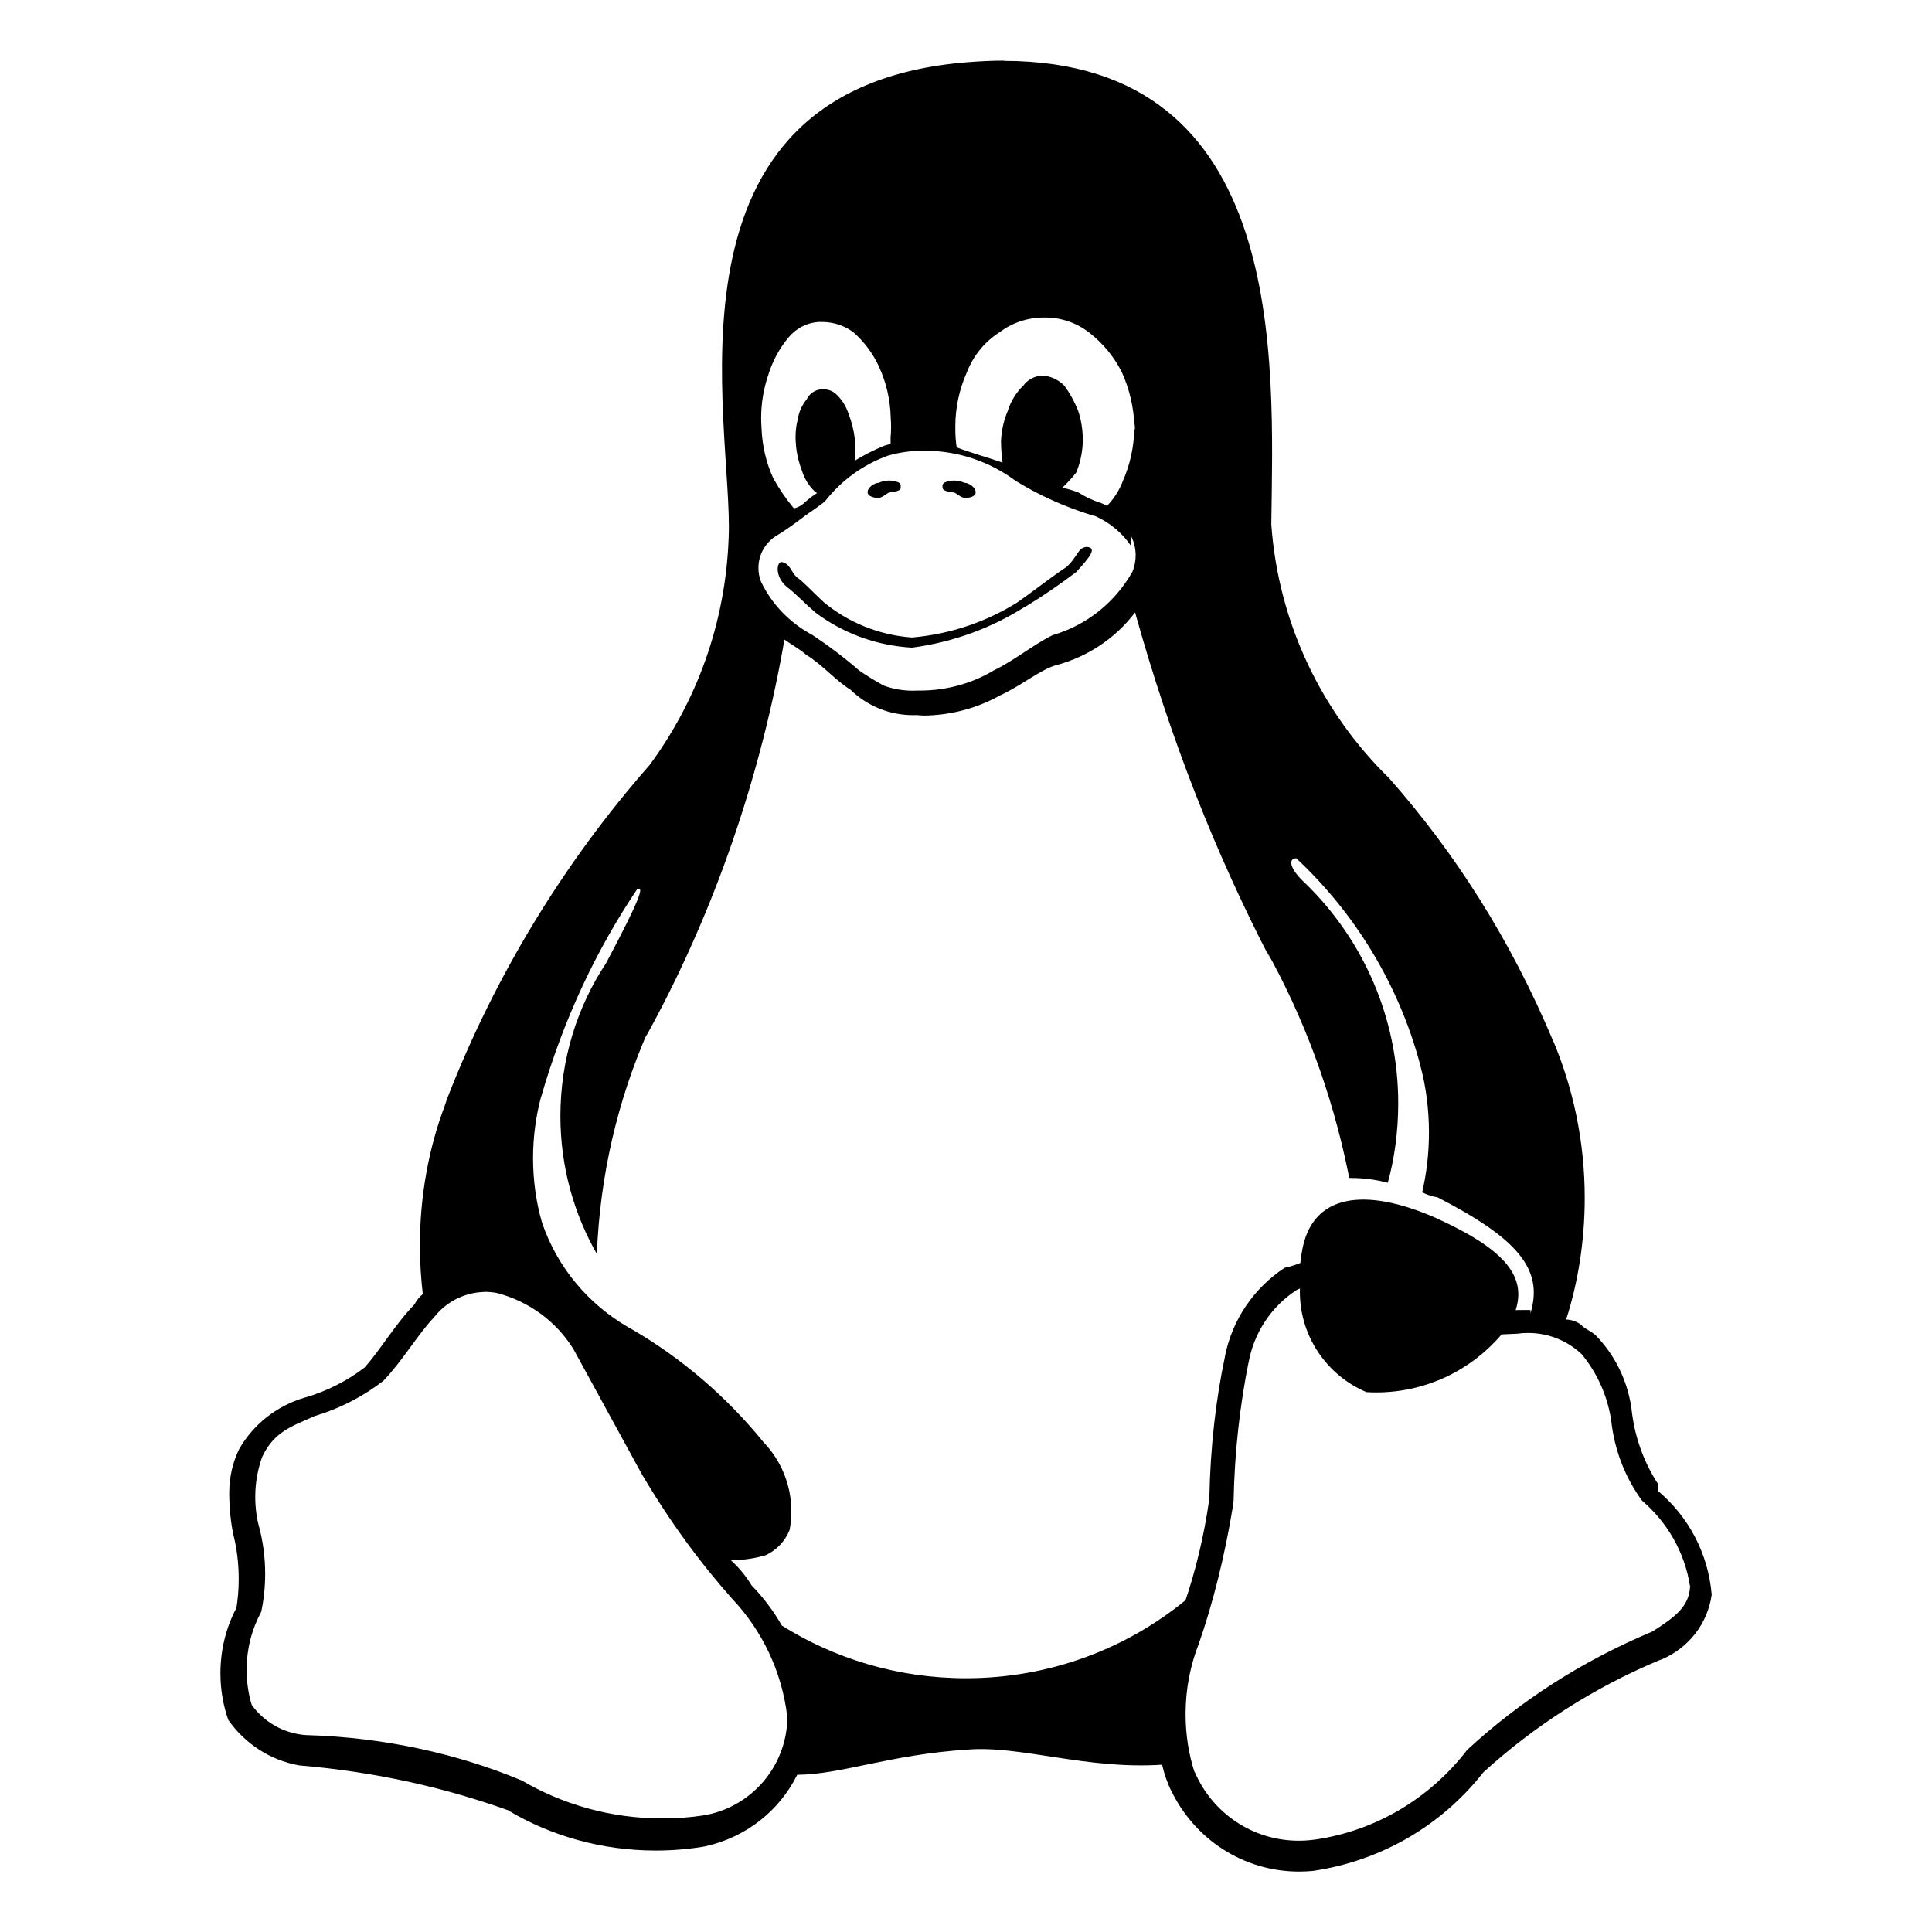
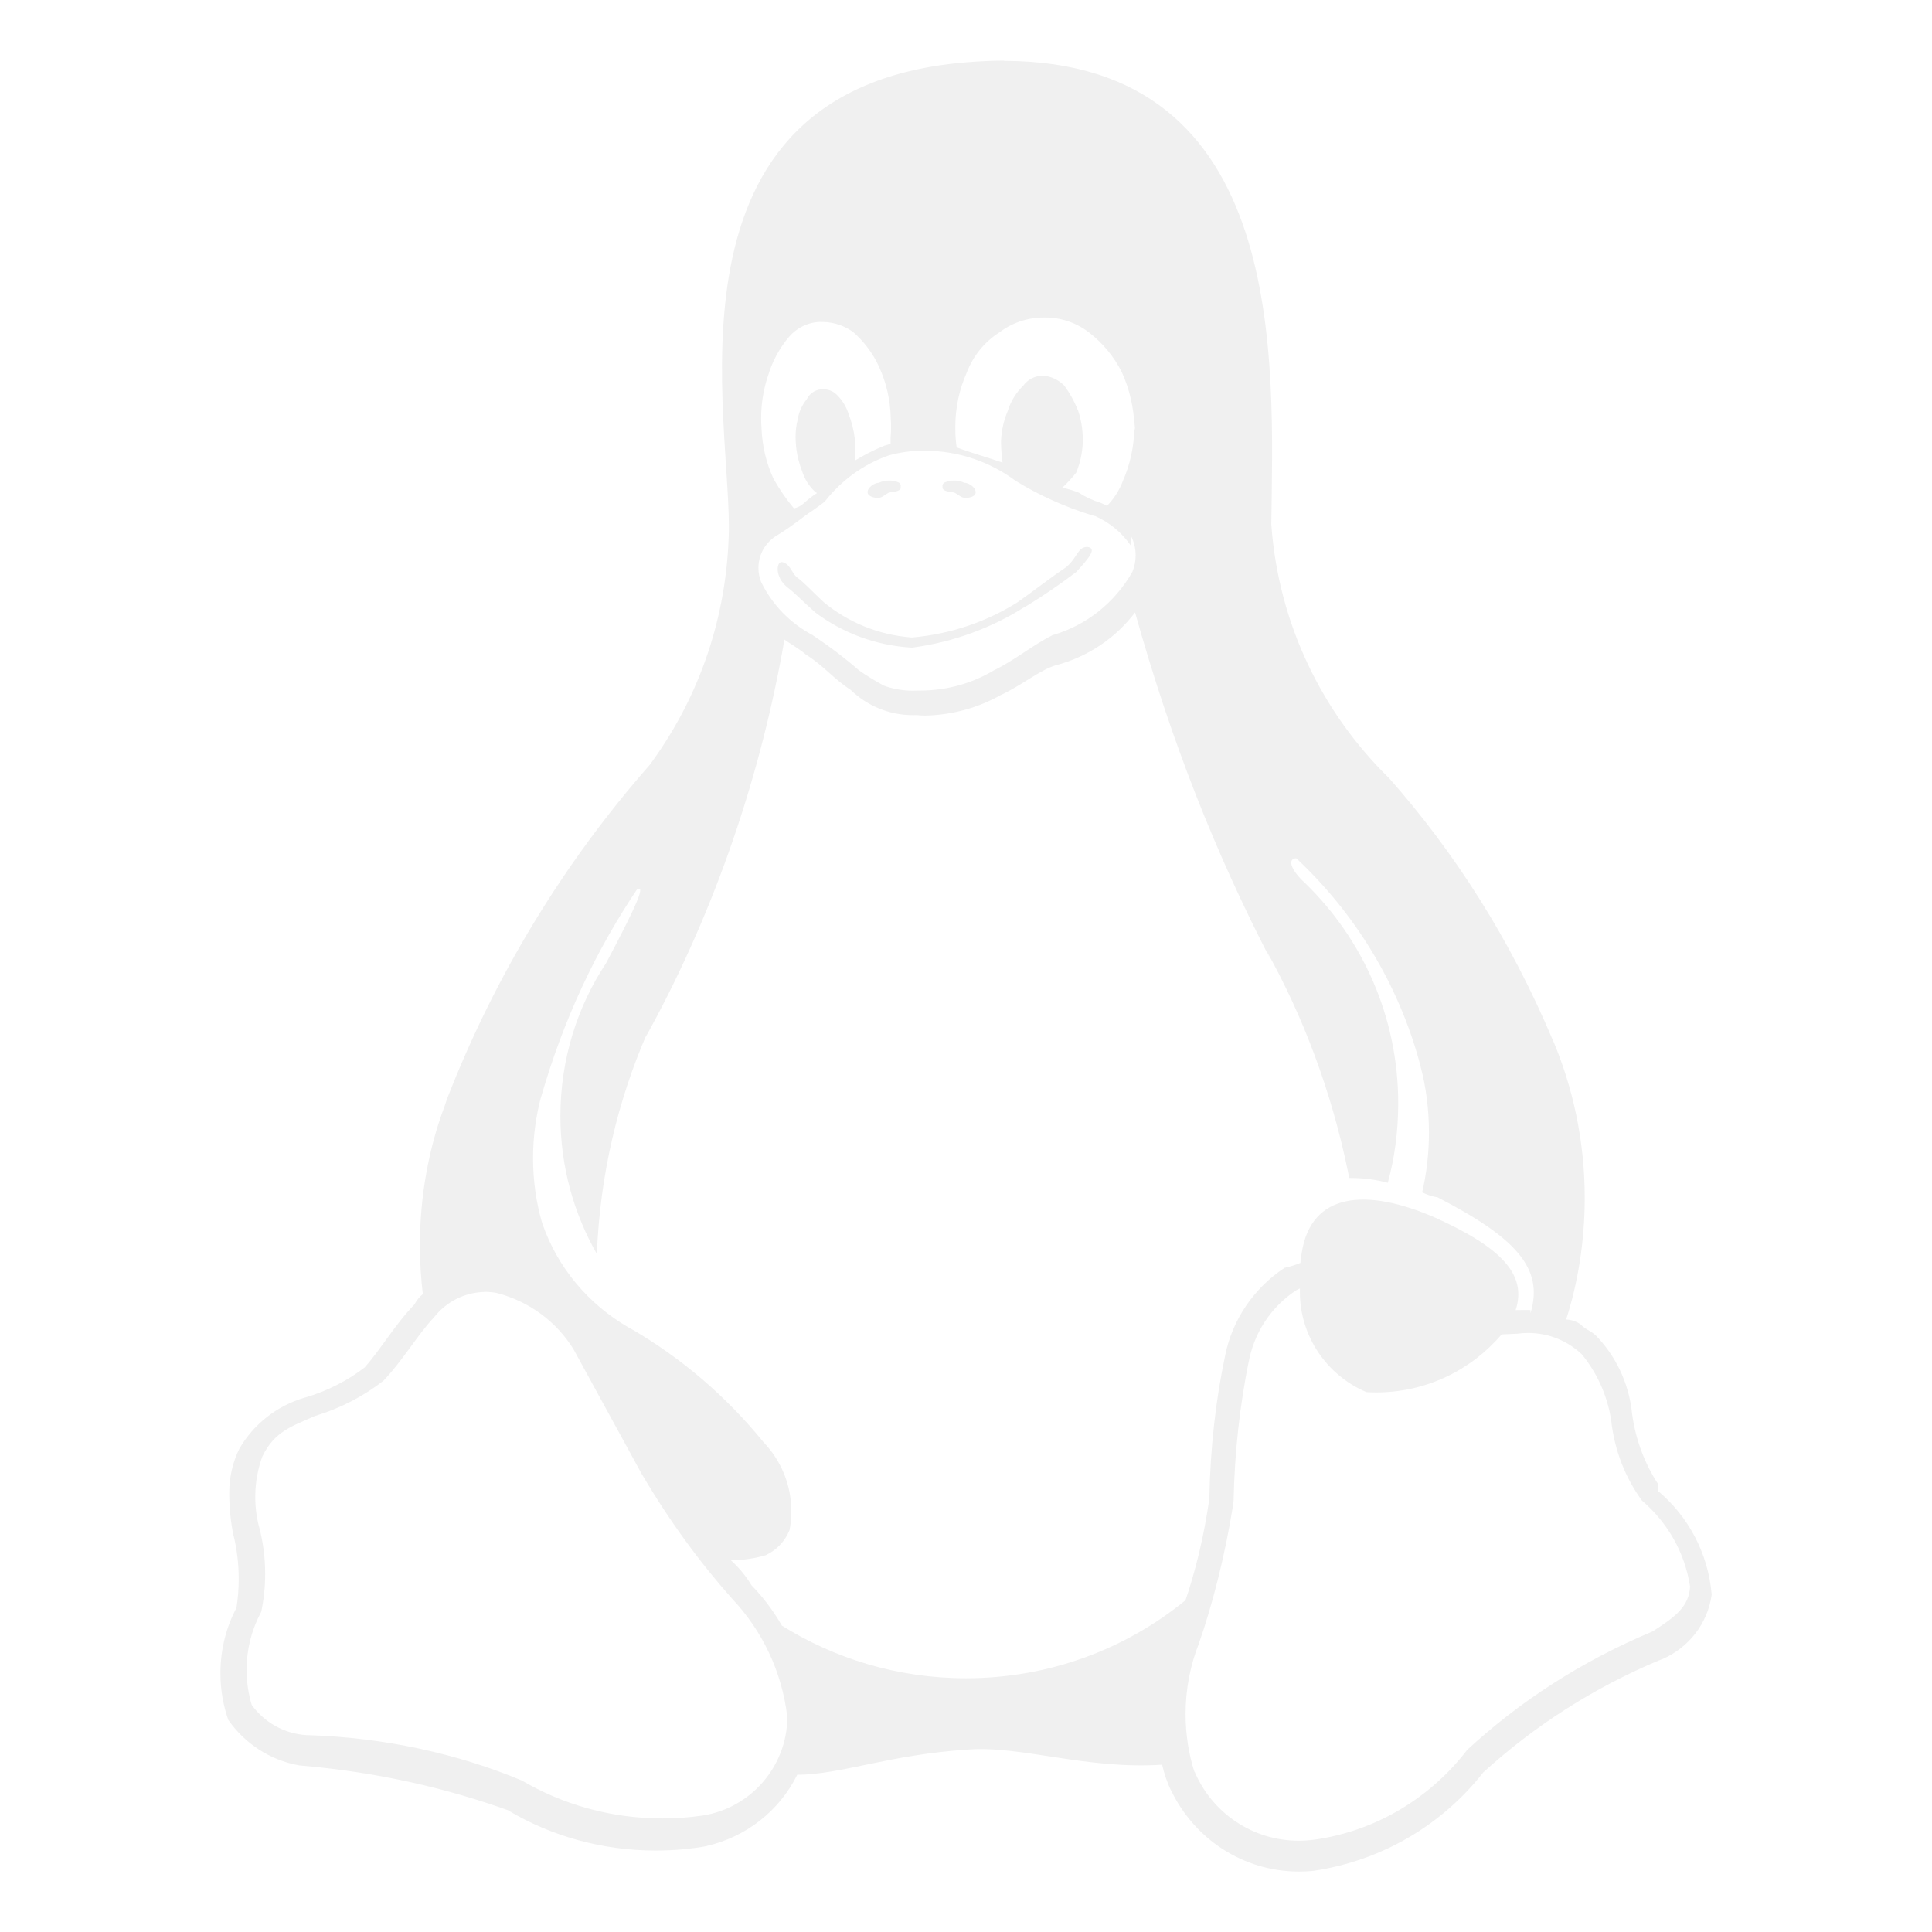
- <svg xmlns="http://www.w3.org/2000/svg" fill="#000000" width="800px" height="800px" viewBox="0 0 32 32" version="1.1">
+ <svg xmlns="http://www.w3.org/2000/svg" fill="#f0f0f0" width="800px" height="800px" viewBox="0 0 32 32" version="1.1">
  <path d="M14.923 8.080c-0.025 0.072-0.141 0.061-0.207 0.082-0.059 0.031-0.107 0.085-0.175 0.085-0.062 0-0.162-0.025-0.17-0.085-0.012-0.082 0.11-0.166 0.187-0.166 0.050-0.024 0.108-0.037 0.169-0.037 0.056 0 0.109 0.011 0.157 0.032l-0.003-0.001c0.022 0.009 0.038 0.030 0.038 0.055 0 0.003-0 0.005-0.001 0.008l0-0v0.025h0.004zM15.611 8.080v-0.027c-0.008-0.025 0.016-0.052 0.036-0.062 0.046-0.020 0.1-0.032 0.157-0.032 0.061 0 0.119 0.014 0.17 0.038l-0.002-0.001c0.079 0 0.2 0.084 0.187 0.169-0.007 0.061-0.106 0.082-0.169 0.082-0.069 0-0.115-0.054-0.176-0.085-0.065-0.023-0.182-0.010-0.204-0.081zM16.963 10.058c-0.532 0.337-1.161 0.574-1.835 0.666l-0.024 0.003c-0.606-0.035-1.157-0.248-1.607-0.588l0.007 0.005c-0.192-0.167-0.35-0.335-0.466-0.419-0.205-0.167-0.18-0.416-0.092-0.416 0.136 0.020 0.161 0.167 0.249 0.25 0.12 0.082 0.269 0.25 0.45 0.416 0.397 0.328 0.899 0.541 1.45 0.583l0.009 0.001c0.654-0.057 1.249-0.267 1.763-0.592l-0.016 0.010c0.244-0.169 0.556-0.417 0.81-0.584 0.195-0.17 0.186-0.334 0.349-0.334 0.16 0.020 0.043 0.167-0.184 0.415-0.246 0.188-0.527 0.381-0.818 0.56l-0.044 0.025zM8.017 21.397h0.012c0.069 0 0.137 0.007 0.203 0.019l-0.007-0.001c0.544 0.14 0.992 0.478 1.273 0.931l0.005 0.009 1.137 2.079 0.004 0.004c0.457 0.773 0.948 1.442 1.497 2.059l-0.011-0.013c0.49 0.52 0.82 1.196 0.909 1.946l0.002 0.016v0.008c-0.012 0.817-0.613 1.491-1.396 1.616l-0.009 0.001c-0.2 0.031-0.432 0.048-0.667 0.048-0.857 0-1.659-0.233-2.347-0.64l0.021 0.012c-1.053-0.441-2.275-0.714-3.555-0.752l-0.015-0c-0.372-0.025-0.696-0.215-0.901-0.496l-0.002-0.003c-0.054-0.174-0.085-0.374-0.085-0.582 0-0.35 0.088-0.679 0.244-0.966l-0.005 0.011v-0.005l0.003-0.004c0.041-0.188 0.065-0.405 0.065-0.627 0-0.274-0.036-0.539-0.104-0.791l0.005 0.021c-0.041-0.15-0.065-0.323-0.065-0.502 0-0.242 0.043-0.473 0.123-0.687l-0.004 0.014c0.2-0.417 0.495-0.5 0.862-0.666 0.438-0.133 0.819-0.334 1.151-0.593l-0.008 0.006h0.002v-0.003c0.32-0.335 0.556-0.751 0.835-1.047 0.195-0.249 0.492-0.41 0.827-0.42l0.002-0zM21.531 21.336c-0.001 0.017-0.001 0.038-0.001 0.059 0 0.743 0.449 1.381 1.091 1.658l0.012 0.005c0.048 0.003 0.104 0.005 0.16 0.005 0.831 0 1.575-0.371 2.075-0.957l0.003-0.004 0.264-0.012c0.053-0.008 0.114-0.012 0.176-0.012 0.341 0 0.652 0.132 0.883 0.348l-0.001-0.001 0.004 0.004c0.249 0.301 0.422 0.673 0.487 1.082l0.002 0.013c0.055 0.505 0.238 0.96 0.517 1.34l-0.005-0.008c0.416 0.356 0.705 0.85 0.793 1.411l0.002 0.013 0.004-0.009v0.022l-0.004-0.015c-0.019 0.327-0.231 0.495-0.622 0.744-1.184 0.497-2.201 1.158-3.077 1.968l0.007-0.006c-0.608 0.792-1.501 1.339-2.523 1.486l-0.021 0.002c-0.074 0.010-0.16 0.016-0.247 0.016-0.768 0-1.428-0.464-1.716-1.126l-0.005-0.012-0.006-0.004c-0.093-0.286-0.146-0.615-0.146-0.956 0-0.416 0.079-0.813 0.224-1.178l-0.008 0.022c0.234-0.668 0.435-1.466 0.568-2.288l0.011-0.083c0.016-0.812 0.104-1.593 0.258-2.35l-0.014 0.083c0.085-0.518 0.381-0.954 0.794-1.225l0.007-0.004 0.056-0.027zM18.8 10.142c0.6 2.147 1.339 4.002 2.247 5.757l-0.079-0.167c0.613 1.090 1.090 2.355 1.363 3.695l0.014 0.084c0.009-0 0.020-0 0.031-0 0.217 0 0.427 0.029 0.627 0.084l-0.017-0.004c0.11-0.395 0.173-0.848 0.173-1.316 0-1.426-0.587-2.716-1.533-3.639l-0.001-0.001c-0.275-0.25-0.29-0.419-0.154-0.419 0.971 0.91 1.689 2.078 2.045 3.394l0.012 0.051c0.089 0.329 0.14 0.707 0.14 1.097 0 0.351-0.041 0.693-0.119 1.020l0.006-0.030c0.074 0.038 0.16 0.067 0.251 0.083l0.006 0.001c1.29 0.667 1.766 1.172 1.537 1.921v-0.054c-0.075-0.004-0.15 0-0.225 0h-0.020c0.189-0.584-0.227-1.031-1.331-1.53-1.143-0.5-2.057-0.42-2.212 0.581-0.011 0.049-0.019 0.106-0.022 0.165l-0 0.003c-0.073 0.030-0.16 0.058-0.25 0.078l-0.011 0.002c-0.508 0.336-0.87 0.859-0.989 1.469l-0.002 0.014c-0.148 0.695-0.241 1.5-0.256 2.323l-0 0.012v0.004c-0.091 0.637-0.23 1.207-0.418 1.753l0.020-0.066c-0.983 0.804-2.251 1.29-3.634 1.29-1.13 0-2.184-0.325-3.073-0.887l0.024 0.014c-0.146-0.253-0.313-0.472-0.503-0.667l0.001 0.001c-0.097-0.16-0.211-0.297-0.342-0.415l-0.002-0.001c0.207-0 0.407-0.031 0.596-0.088l-0.015 0.004c0.18-0.085 0.318-0.232 0.391-0.412l0.002-0.005c0.018-0.093 0.029-0.199 0.029-0.308 0-0.445-0.175-0.848-0.461-1.146l0.001 0.001c-0.619-0.761-1.359-1.395-2.196-1.88l-0.038-0.020c-0.671-0.388-1.179-0.995-1.43-1.722l-0.007-0.022c-0.093-0.318-0.147-0.684-0.147-1.062 0-0.353 0.047-0.695 0.134-1.021l-0.006 0.027c0.377-1.314 0.921-2.461 1.62-3.496l-0.028 0.043c0.134-0.081 0.046 0.169-0.51 1.217-0.474 0.713-0.757 1.59-0.757 2.533 0 0.84 0.224 1.627 0.616 2.306l-0.012-0.022c0.052-1.309 0.345-2.537 0.834-3.659l-0.025 0.065c1.055-1.902 1.854-4.111 2.275-6.452l0.020-0.131c0.060 0.045 0.271 0.169 0.361 0.252 0.272 0.166 0.475 0.416 0.737 0.581 0.267 0.26 0.633 0.42 1.035 0.42 0.021 0 0.042-0 0.063-0.001l-0.003 0c0.049 0.004 0.094 0.008 0.137 0.008 0.459-0.009 0.887-0.132 1.259-0.342l-0.013 0.007c0.362-0.167 0.65-0.417 0.925-0.5h0.006c0.535-0.145 0.983-0.454 1.3-0.869l0.004-0.006zM15.301 7.465c0.003 0 0.006-0 0.009-0 0.569 0 1.094 0.187 1.517 0.503l-0.007-0.005c0.378 0.234 0.814 0.433 1.275 0.574l0.040 0.010h0.004c0.246 0.11 0.449 0.281 0.594 0.494l0.003 0.005v-0.164c0.046 0.092 0.074 0.201 0.074 0.316 0 0.098-0.020 0.191-0.055 0.276l0.002-0.005c-0.288 0.507-0.755 0.884-1.313 1.048l-0.016 0.004v0.002c-0.335 0.169-0.626 0.416-0.968 0.581-0.35 0.21-0.771 0.334-1.222 0.334-0.015 0-0.030-0-0.045-0l0.002 0c-0.022 0.001-0.048 0.002-0.074 0.002-0.174 0-0.342-0.031-0.496-0.089l0.010 0.003c-0.159-0.087-0.29-0.169-0.417-0.257l0.014 0.010c-0.227-0.199-0.477-0.39-0.739-0.565l-0.026-0.016v-0.006h-0.006c-0.375-0.199-0.67-0.504-0.852-0.876l-0.005-0.012c-0.027-0.067-0.042-0.145-0.042-0.226 0-0.218 0.112-0.41 0.281-0.522l0.002-0.001c0.28-0.169 0.475-0.339 0.604-0.42 0.13-0.092 0.179-0.127 0.22-0.164h0.002v-0.004c0.268-0.339 0.623-0.599 1.032-0.746l0.016-0.005c0.174-0.050 0.374-0.079 0.581-0.081h0.001zM13.589 5.333h0.045c0.188 0.004 0.361 0.067 0.501 0.17l-0.002-0.002c0.179 0.159 0.325 0.352 0.425 0.57l0.004 0.011c0.113 0.245 0.183 0.53 0.191 0.83l0 0.003v0.005c0.004 0.046 0.006 0.099 0.006 0.152 0 0.063-0.003 0.126-0.009 0.188l0.001-0.008v0.1c-0.037 0.009-0.070 0.022-0.104 0.030-0.191 0.079-0.352 0.163-0.505 0.258l0.014-0.008c0.008-0.055 0.012-0.118 0.012-0.182 0-0.053-0.003-0.106-0.009-0.158l0.001 0.006v-0.019c-0.018-0.154-0.054-0.295-0.107-0.428l0.004 0.011c-0.041-0.132-0.113-0.244-0.207-0.333l-0-0c-0.055-0.050-0.128-0.081-0.209-0.081-0.007 0-0.014 0-0.021 0.001l0.001-0h-0.026c-0.103 0.011-0.189 0.075-0.232 0.163l-0.001 0.002c-0.077 0.093-0.13 0.208-0.15 0.334l-0 0.004c-0.023 0.086-0.035 0.185-0.035 0.287 0 0.044 0.002 0.088 0.007 0.131l-0-0.005v0.019c0.016 0.154 0.052 0.296 0.104 0.428l-0.004-0.011c0.042 0.132 0.113 0.245 0.207 0.335l0 0c0.012 0.012 0.026 0.022 0.042 0.030l0.001 0c-0.083 0.053-0.155 0.109-0.221 0.171l0.001-0.001c-0.045 0.040-0.1 0.070-0.161 0.084l-0.003 0.001c-0.123-0.147-0.237-0.312-0.335-0.486l-0.008-0.016c-0.113-0.245-0.183-0.529-0.194-0.83l-0-0.004c-0.004-0.048-0.006-0.104-0.006-0.161 0-0.241 0.039-0.473 0.11-0.69l-0.004 0.016c0.074-0.258 0.195-0.481 0.356-0.671l-0.002 0.003c0.127-0.15 0.313-0.245 0.522-0.25h0.001zM17.291 5.259h0.016c0.001 0 0.002 0 0.004 0 0.275 0 0.527 0.093 0.729 0.249l-0.003-0.002c0.229 0.177 0.413 0.4 0.542 0.655l0.005 0.011c0.121 0.266 0.196 0.575 0.207 0.901l0 0.004c0-0.025 0.007-0.050 0.007-0.075v0.131l-0.005-0.026-0.005-0.030c-0.003 0.32-0.071 0.622-0.193 0.897l0.006-0.014c-0.062 0.163-0.152 0.303-0.266 0.419l0-0c-0.030-0.018-0.067-0.035-0.104-0.050l-0.006-0.002c-0.135-0.042-0.253-0.099-0.36-0.169l0.005 0.003c-0.077-0.032-0.169-0.060-0.264-0.081l-0.011-0.002c0.081-0.076 0.156-0.157 0.225-0.243l0.004-0.005c0.063-0.148 0.102-0.319 0.11-0.499l0-0.003v-0.025c0-0.008 0-0.016 0-0.025 0-0.17-0.028-0.333-0.080-0.485l0.003 0.011c-0.063-0.159-0.14-0.296-0.232-0.421l0.004 0.005c-0.087-0.088-0.202-0.148-0.331-0.165l-0.003-0h-0.020c-0.001 0-0.003-0-0.004-0-0.132 0-0.25 0.065-0.322 0.164l-0.001 0.001c-0.116 0.113-0.204 0.253-0.254 0.41l-0.002 0.007c-0.063 0.147-0.104 0.318-0.112 0.496l-0 0.003v0.024c0.002 0.12 0.011 0.236 0.027 0.349l-0.002-0.015c-0.241-0.084-0.547-0.169-0.759-0.252-0.012-0.073-0.020-0.159-0.022-0.247l-0-0.003v-0.025c-0.001-0.020-0.001-0.043-0.001-0.066 0-0.324 0.069-0.631 0.194-0.908l-0.006 0.014c0.106-0.279 0.293-0.508 0.532-0.663l0.005-0.003c0.204-0.156 0.462-0.25 0.742-0.25h0zM16.63 1.004c-0.194 0-0.394 0.010-0.6 0.026-5.281 0.416-3.88 6.007-3.961 7.87-0.050 1.426-0.534 2.729-1.325 3.792l0.013-0.018c-1.407 1.602-2.555 3.474-3.351 5.523l-0.043 0.127c-0.258 0.685-0.408 1.476-0.408 2.302 0 0.285 0.018 0.566 0.052 0.841l-0.003-0.033c-0.056 0.046-0.103 0.102-0.136 0.166l-0.001 0.003c-0.325 0.335-0.562 0.75-0.829 1.048-0.283 0.217-0.615 0.388-0.975 0.494l-0.021 0.005c-0.464 0.139-0.842 0.442-1.075 0.841l-0.005 0.009c-0.104 0.212-0.165 0.461-0.165 0.725 0 0.010 0 0.019 0 0.029l-0-0.001c0.002 0.238 0.026 0.469 0.073 0.693l-0.004-0.023c0.056 0.219 0.088 0.471 0.088 0.73 0 0.17-0.014 0.337-0.041 0.5l0.002-0.018c-0.167 0.313-0.264 0.685-0.264 1.080 0 0.278 0.048 0.544 0.137 0.791l-0.005-0.016c0.273 0.388 0.686 0.662 1.164 0.749l0.011 0.002c1.274 0.107 2.451 0.373 3.561 0.78l-0.094-0.030c0.698 0.415 1.539 0.66 2.436 0.66 0.294 0 0.582-0.026 0.862-0.077l-0.029 0.004c0.667-0.151 1.211-0.586 1.504-1.169l0.006-0.013c0.734-0.004 1.537-0.336 2.824-0.417 0.873-0.072 1.967 0.334 3.22 0.25 0.037 0.159 0.086 0.298 0.148 0.429l-0.006-0.013 0.004 0.004c0.384 0.804 1.19 1.35 2.124 1.35 0.081 0 0.161-0.004 0.24-0.012l-0.010 0.001c1.151-0.17 2.139-0.768 2.813-1.623l0.007-0.009c0.843-0.768 1.827-1.401 2.905-1.853l0.067-0.025c0.432-0.191 0.742-0.585 0.81-1.059l0.001-0.007c-0.059-0.694-0.392-1.299-0.888-1.716l-0.004-0.003v-0.121l-0.004-0.004c-0.214-0.33-0.364-0.722-0.421-1.142l-0.002-0.015c-0.053-0.513-0.278-0.966-0.615-1.307l0 0h-0.004c-0.074-0.067-0.154-0.084-0.235-0.169-0.066-0.047-0.148-0.076-0.237-0.080l-0.001-0c0.195-0.602 0.308-1.294 0.308-2.013 0-0.94-0.193-1.835-0.541-2.647l0.017 0.044c-0.704-1.672-1.619-3.111-2.732-4.369l0.014 0.017c-1.105-1.082-1.828-2.551-1.948-4.187l-0.001-0.021c0.033-2.689 0.295-7.664-4.429-7.671z" />
</svg>
